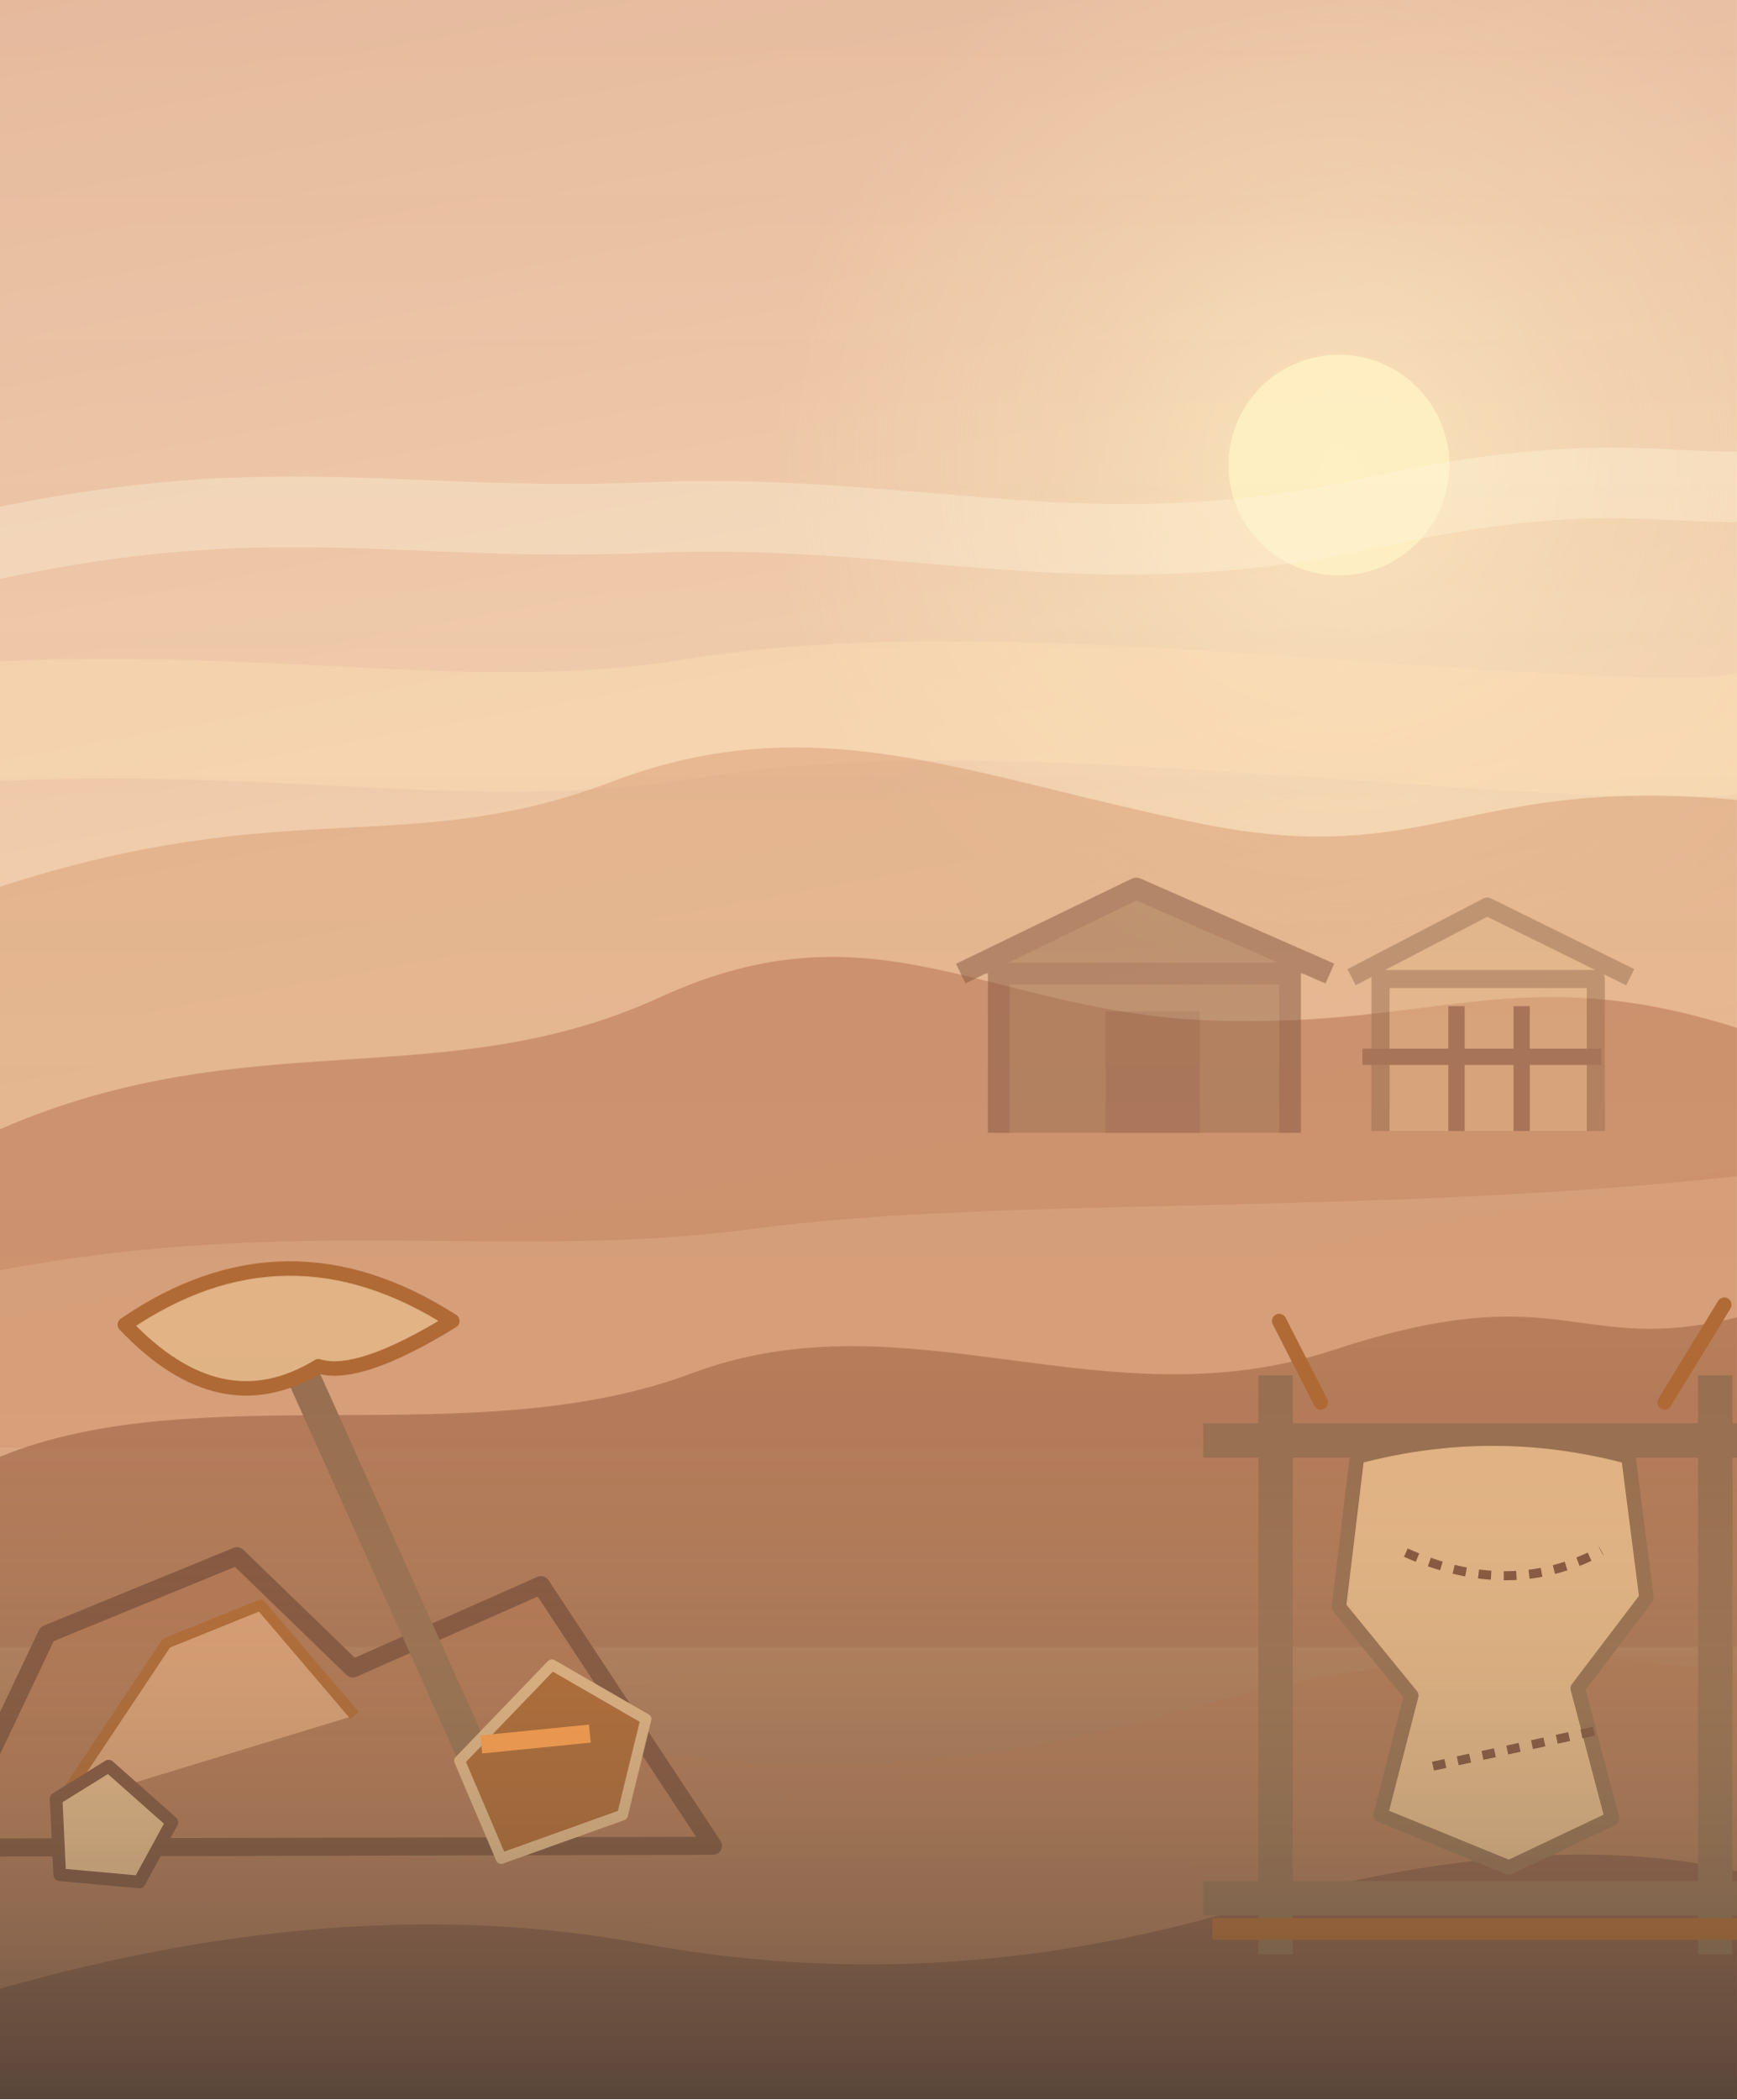
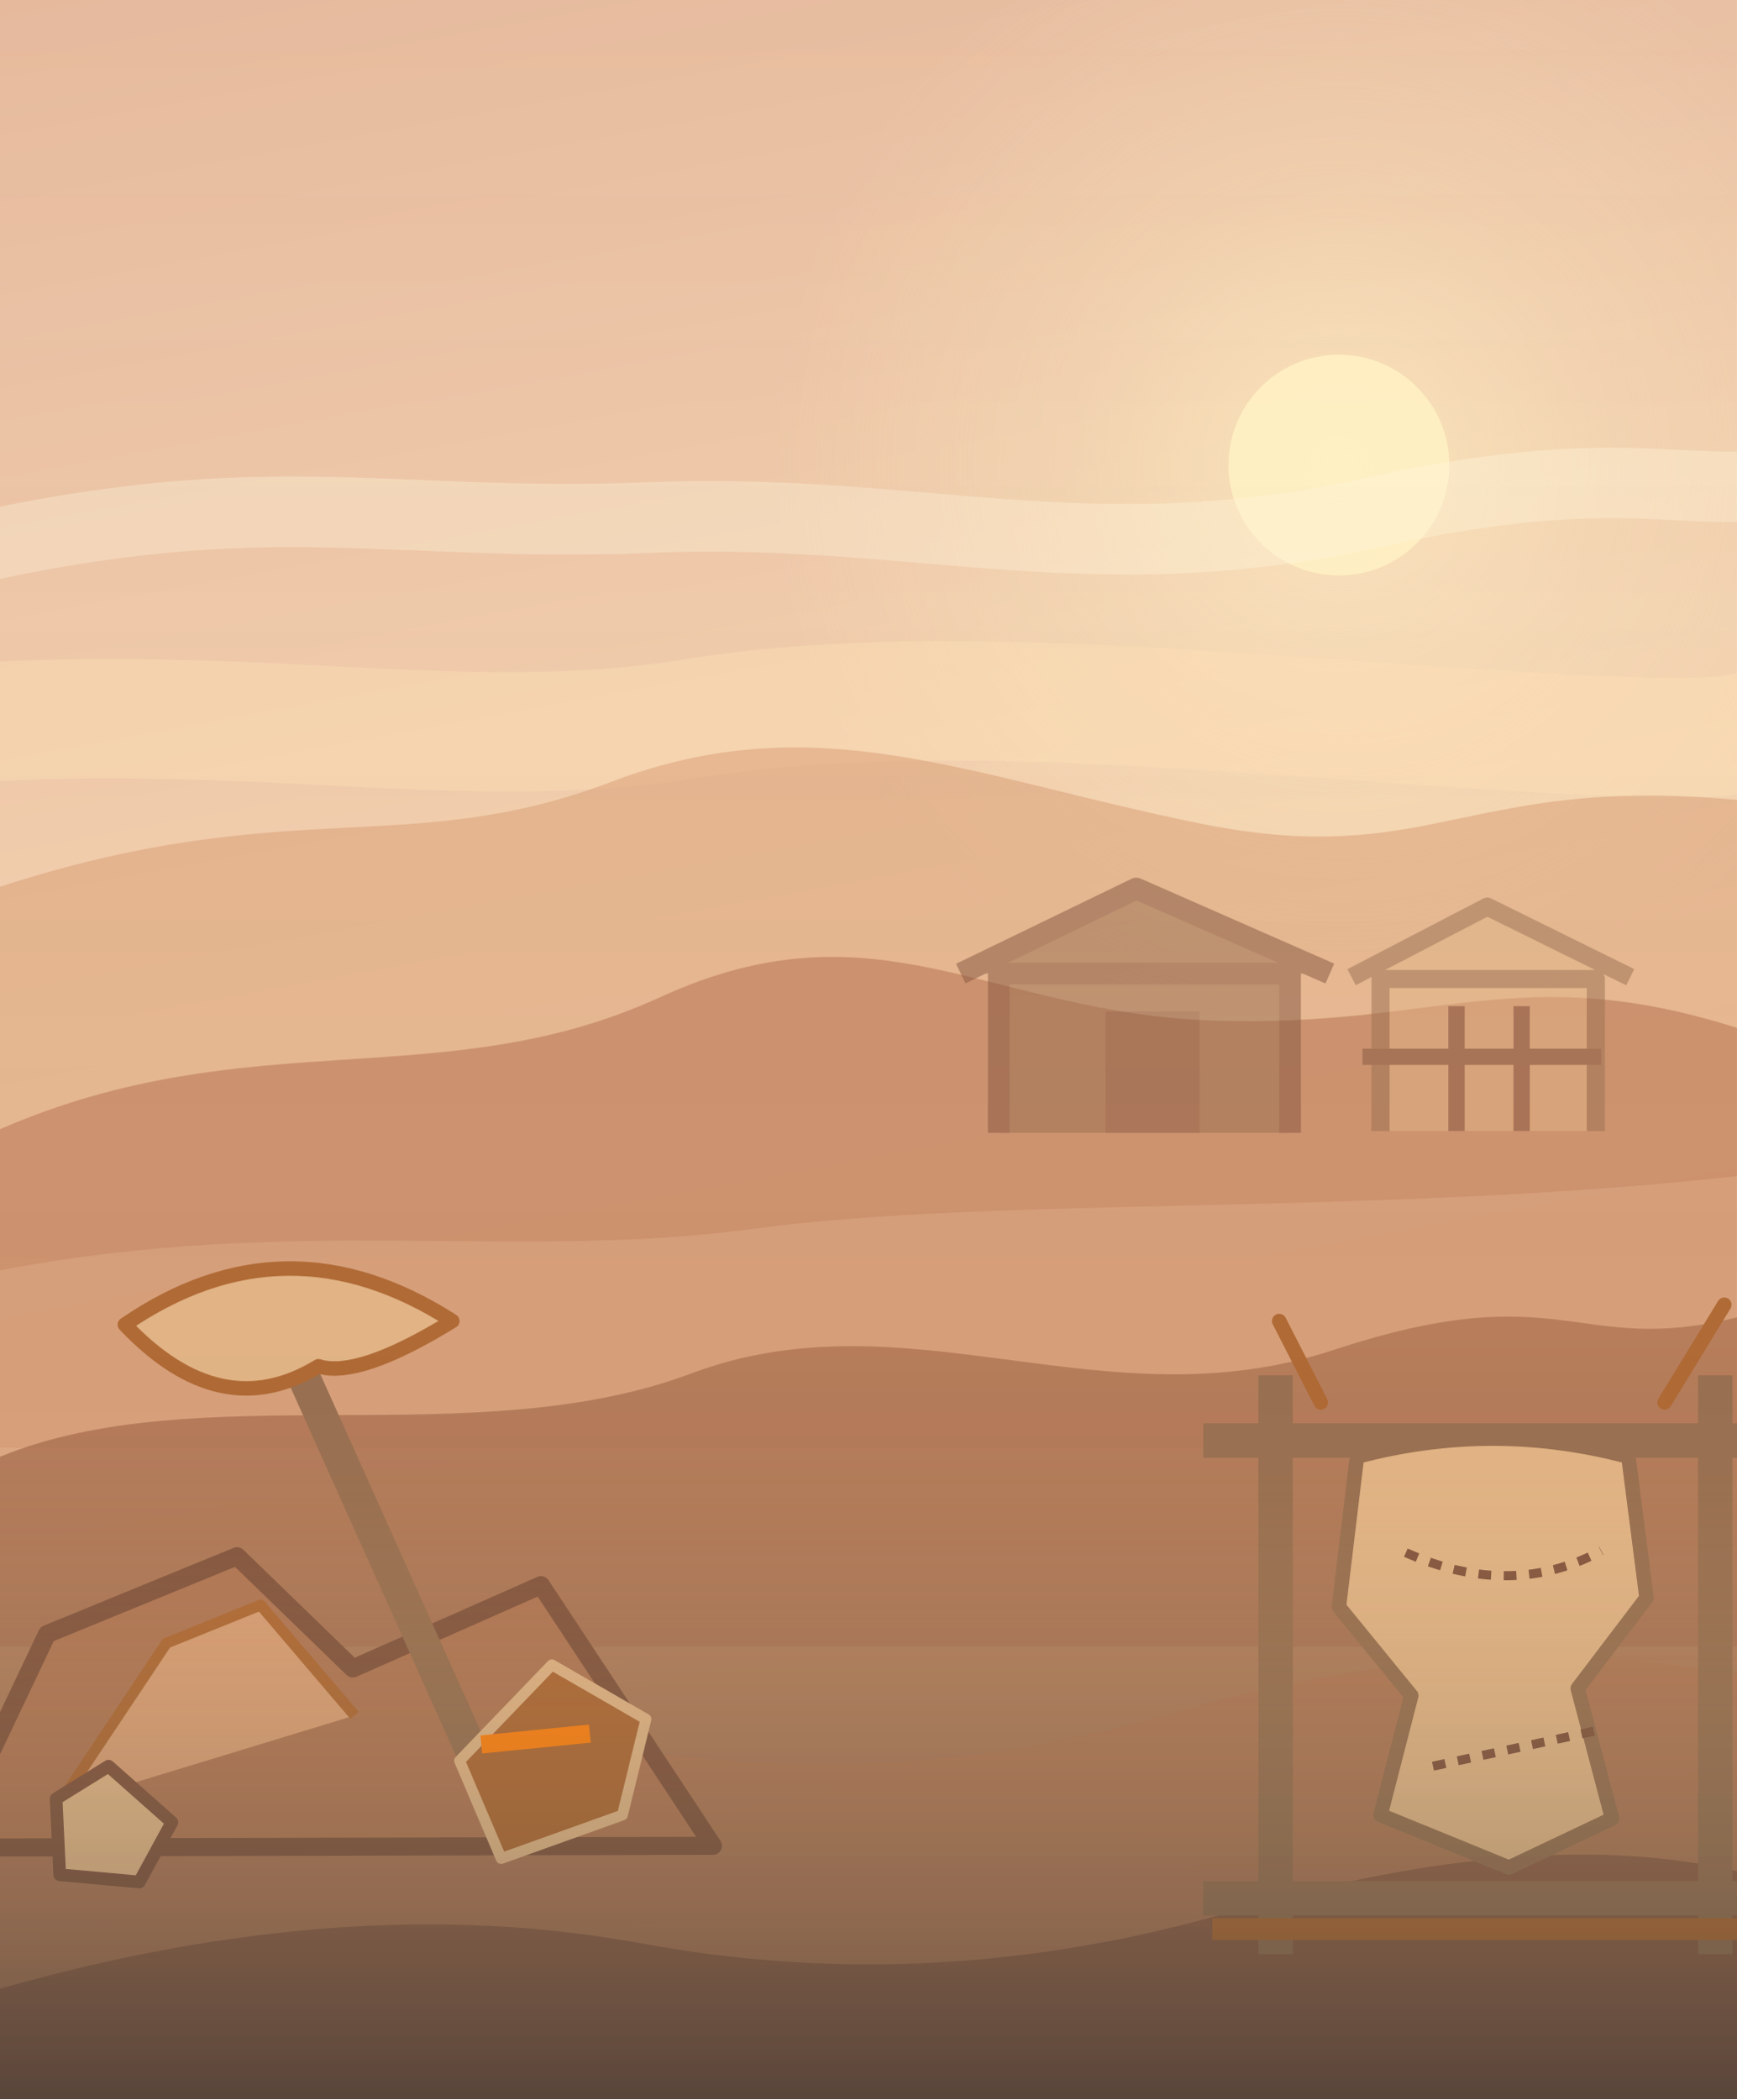
<svg xmlns="http://www.w3.org/2000/svg" width="960" height="1160" viewBox="0 0 960 1160" role="img" aria-label="Orangefarbener Druidenposten mit Bergbau und Kuerschnerei">
  <defs>
    <linearGradient id="sky" x1="0" y1="0" x2=".15" y2="1">
      <stop stop-color="#e5b89b" />
      <stop offset=".58" stop-color="#f4d3b1" />
      <stop offset="1" stop-color="#f8cd91" />
    </linearGradient>
    <radialGradient id="sunGlow">
      <stop stop-color="#fff0c3" stop-opacity=".68" />
      <stop offset=".48" stop-color="#fff0c3" stop-opacity=".26" />
      <stop offset="1" stop-color="#fff0c3" stop-opacity="0" />
    </radialGradient>
    <linearGradient id="ground" x1="0" y1="0" x2="0" y2="1">
      <stop stop-color="#ad7150" />
      <stop offset="1" stop-color="#7d4e39" />
    </linearGradient>
    <linearGradient id="timber" x1="0" y1="0" x2="1" y2="1">
      <stop stop-color="#dfb183" />
      <stop offset=".47" stop-color="#936a4c" />
      <stop offset="1" stop-color="#7d4e39" />
    </linearGradient>
    <linearGradient id="veil" x1="0" y1="0" x2="0" y2="1">
      <stop stop-color="#ffffff" stop-opacity=".02" />
      <stop offset=".70" stop-color="#f8cd91" stop-opacity=".06" />
      <stop offset="1" stop-color="#172a30" stop-opacity=".45" />
    </linearGradient>
  </defs>
  <rect width="960" height="1160" fill="url(#sky)" />
  <circle cx="740" cy="257" r="315" fill="url(#sunGlow)" />
  <circle cx="740" cy="257" r="61" fill="#fff0c3" opacity=".88" />
  <path d="M-40 309 C143 264 209 292 359 286 S602 318 760 283 940 285 1018 259" fill="none" stroke="#fff5dd" stroke-opacity=".35" stroke-width="39" stroke-linecap="round" />
  <path d="M-70 404 C122 383 249 419 383 397 S691 396 853 405 949 398 1040 378" fill="none" stroke="#ffe0b7" stroke-opacity=".37" stroke-width="66" stroke-linecap="round" />
  <path d="M0 490 C160 438 225 475 338 432 S535 429 663 455 810 428 960 442 V800 H0Z" fill="#d79b72" opacity=".52" />
  <path d="M0 624 C138 564 245 606 365 551 S547 560 671 564 840 530 960 568 V910 H0Z" fill="#bb7755" opacity=".63" />
  <path d="M0 702 C162 671 284 697 417 679 S760 672 960 650 V915 H0Z" fill="#ffe0b7" opacity=".18" />
  <path d="M0 805 C110 760 262 804 382 759 S610 788 737 746 871 750 960 728 V1160H0Z" fill="url(#ground)" opacity=".8" />
  <path d="M0 973 Q170 935 331 964 T651 946 960 925 V1160 H0Z" fill="#ad7150" opacity=".68" />
  <path d="M0 1099 Q193 1044 355 1074 T682 1056 960 1034 V1160 H0Z" fill="#7d4e39" opacity=".66" />
  <g opacity=".5" transform="translate(580 528)">
    <path d="M-28 98V10h161v88M-49 10L48-37 155 10" fill="#936a4c" stroke="#7d4e39" stroke-width="12" stroke-linejoin="round" />
    <path d="M31 31h52v67H31Z" fill="#7d4e39" opacity=".8" />
    <path d="M183 97V13h119v84M167 12l75-39 79 39" fill="#dfb183" stroke="#936a4c" stroke-width="10" stroke-linejoin="round" />
    <path d="M225 28v69m36-69v69M173 56h132" stroke="#7d4e39" stroke-width="9" />
  </g>
  <g transform="translate(5 665)" stroke-linejoin="round">
    <path d="M-35 356L21 238l105-43 64 62 104-46 95 144Z" fill="#ad7150" stroke="#7d4e39" stroke-width="10" />
    <path d="M27 333l60-90 52-21 52 61" fill="#d79b72" stroke="#ab632f" stroke-width="6" />
    <path d="M140 45l119 265" stroke="#936a4c" stroke-width="18" stroke-linecap="round" />
    <path d="M64 67Q153 6 245 65q-52 32-74 25-54 33-107-23Z" fill="#dfb183" stroke="#ab632f" stroke-width="8" />
    <path d="M249 308l51-53 52 30-13 53-67 24Z" fill="#ab632f" stroke="#dfb183" stroke-width="6" />
-     <path d="M261 299l60-6" stroke="#ff9b48" stroke-width="10" />
+     <path d="M261 299l60-6" stroke="#ff7c0a" stroke-width="10" />
    <path d="M26 329l29-18 35 31-18 33-44-4Z" fill="#dfb183" stroke="#7d4e39" stroke-width="7" />
  </g>
  <g transform="translate(680 788)" stroke-linejoin="round">
    <path d="M25 292V-28M268 292V-28M-15 8h335M-15 261h335" stroke="#936a4c" stroke-width="19" fill="none" />
    <path d="M70 17Q145-3 220 17l10 78-38 50 19 72-57 27-71-29 17-66-40-49Z" fill="#dfb183" stroke="#936a4c" stroke-width="8" />
    <path d="M97 70Q155 96 205 69M112 188l92-20" stroke="#7d4e39" stroke-width="5" fill="none" stroke-dasharray="7 7" />
    <path d="M50-13L27-58M240-13l33-54" stroke="#ab632f" stroke-width="8" stroke-linecap="round" />
    <path d="M-10 278h343" stroke="#ab632f" stroke-width="12" />
  </g>
  <rect width="960" height="1160" fill="url(#veil)" pointer-events="none" />
</svg>
